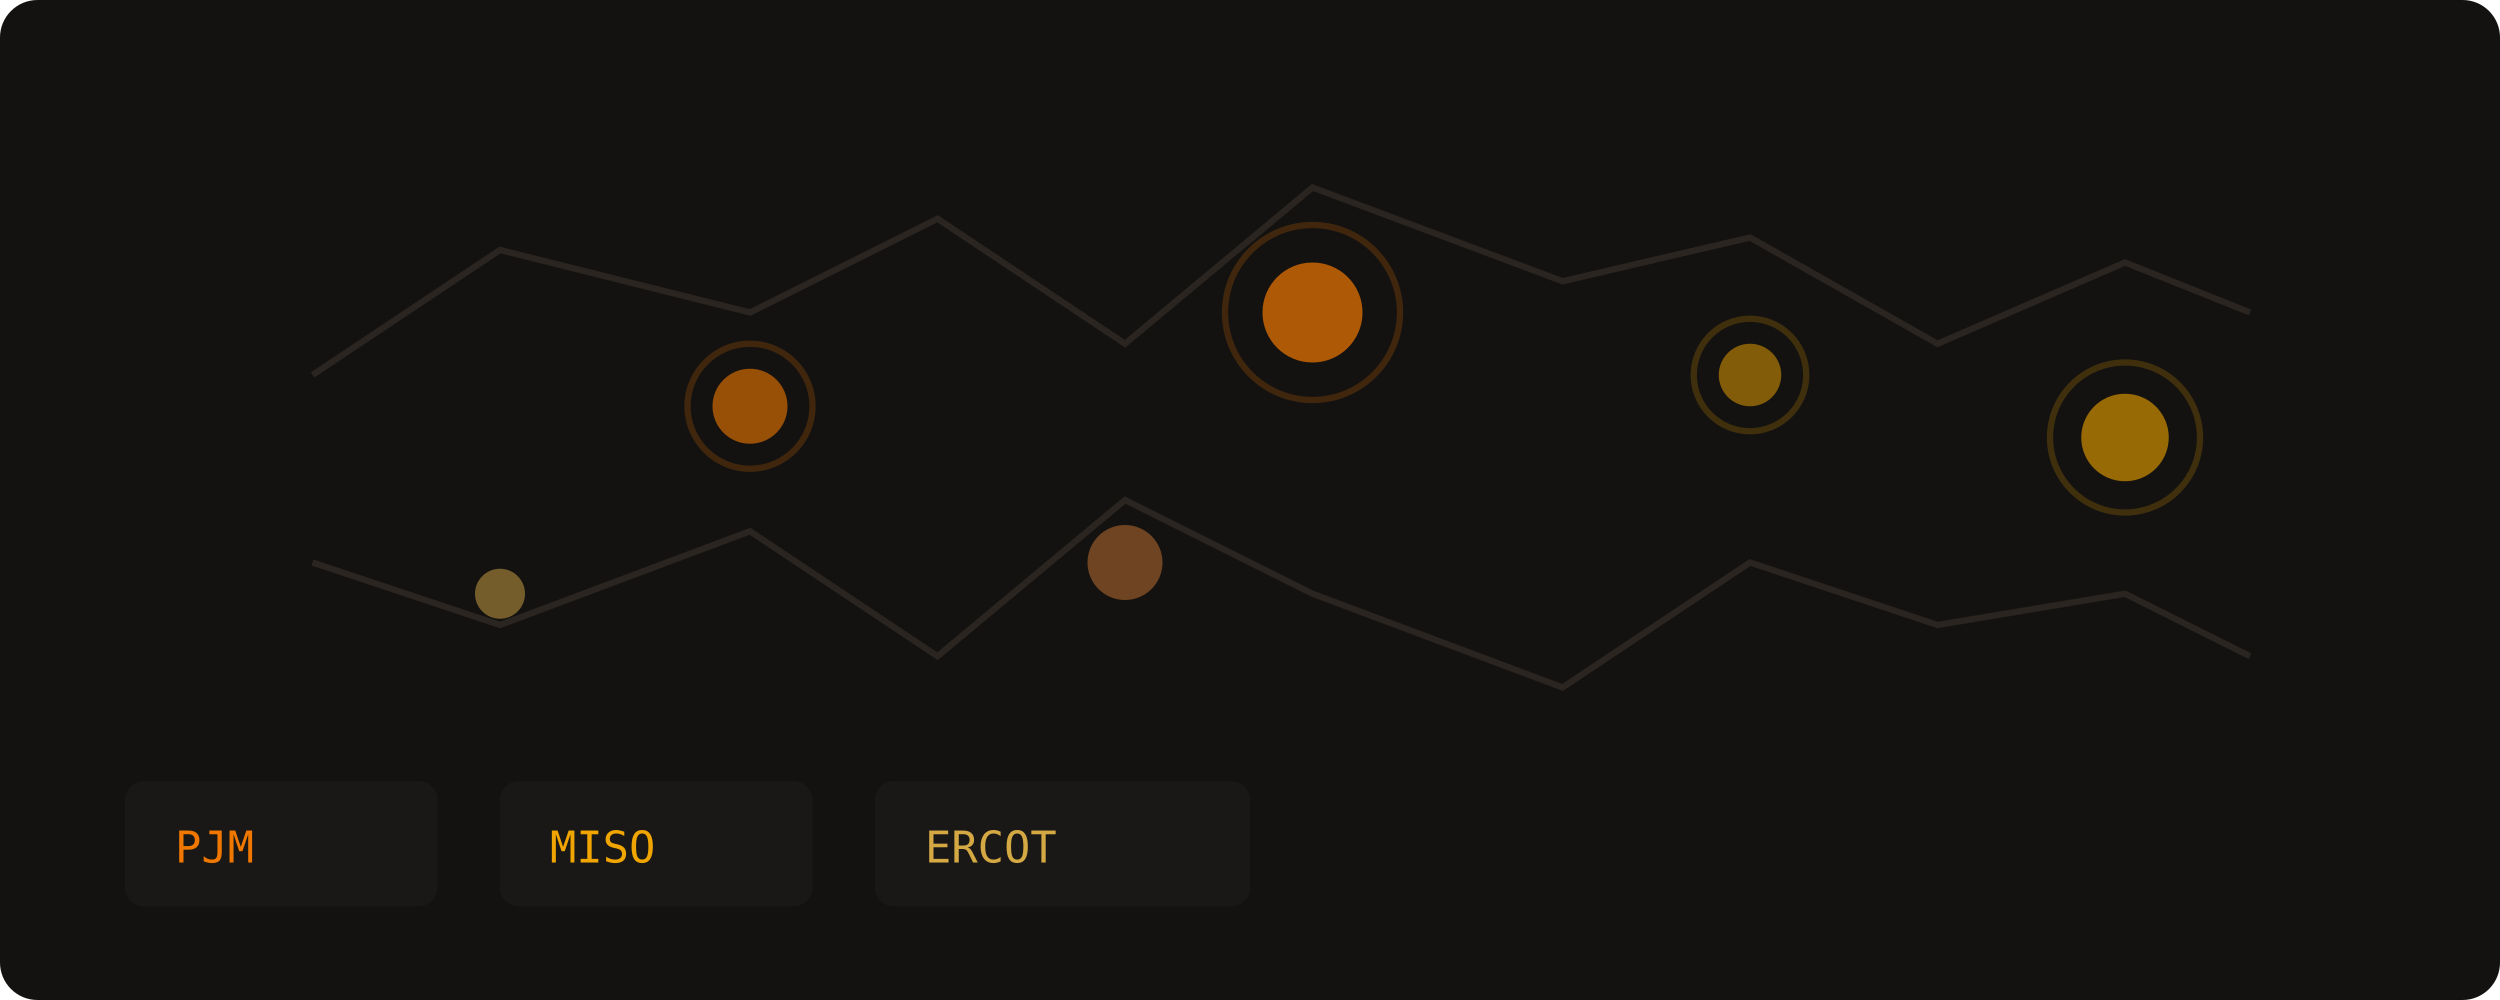
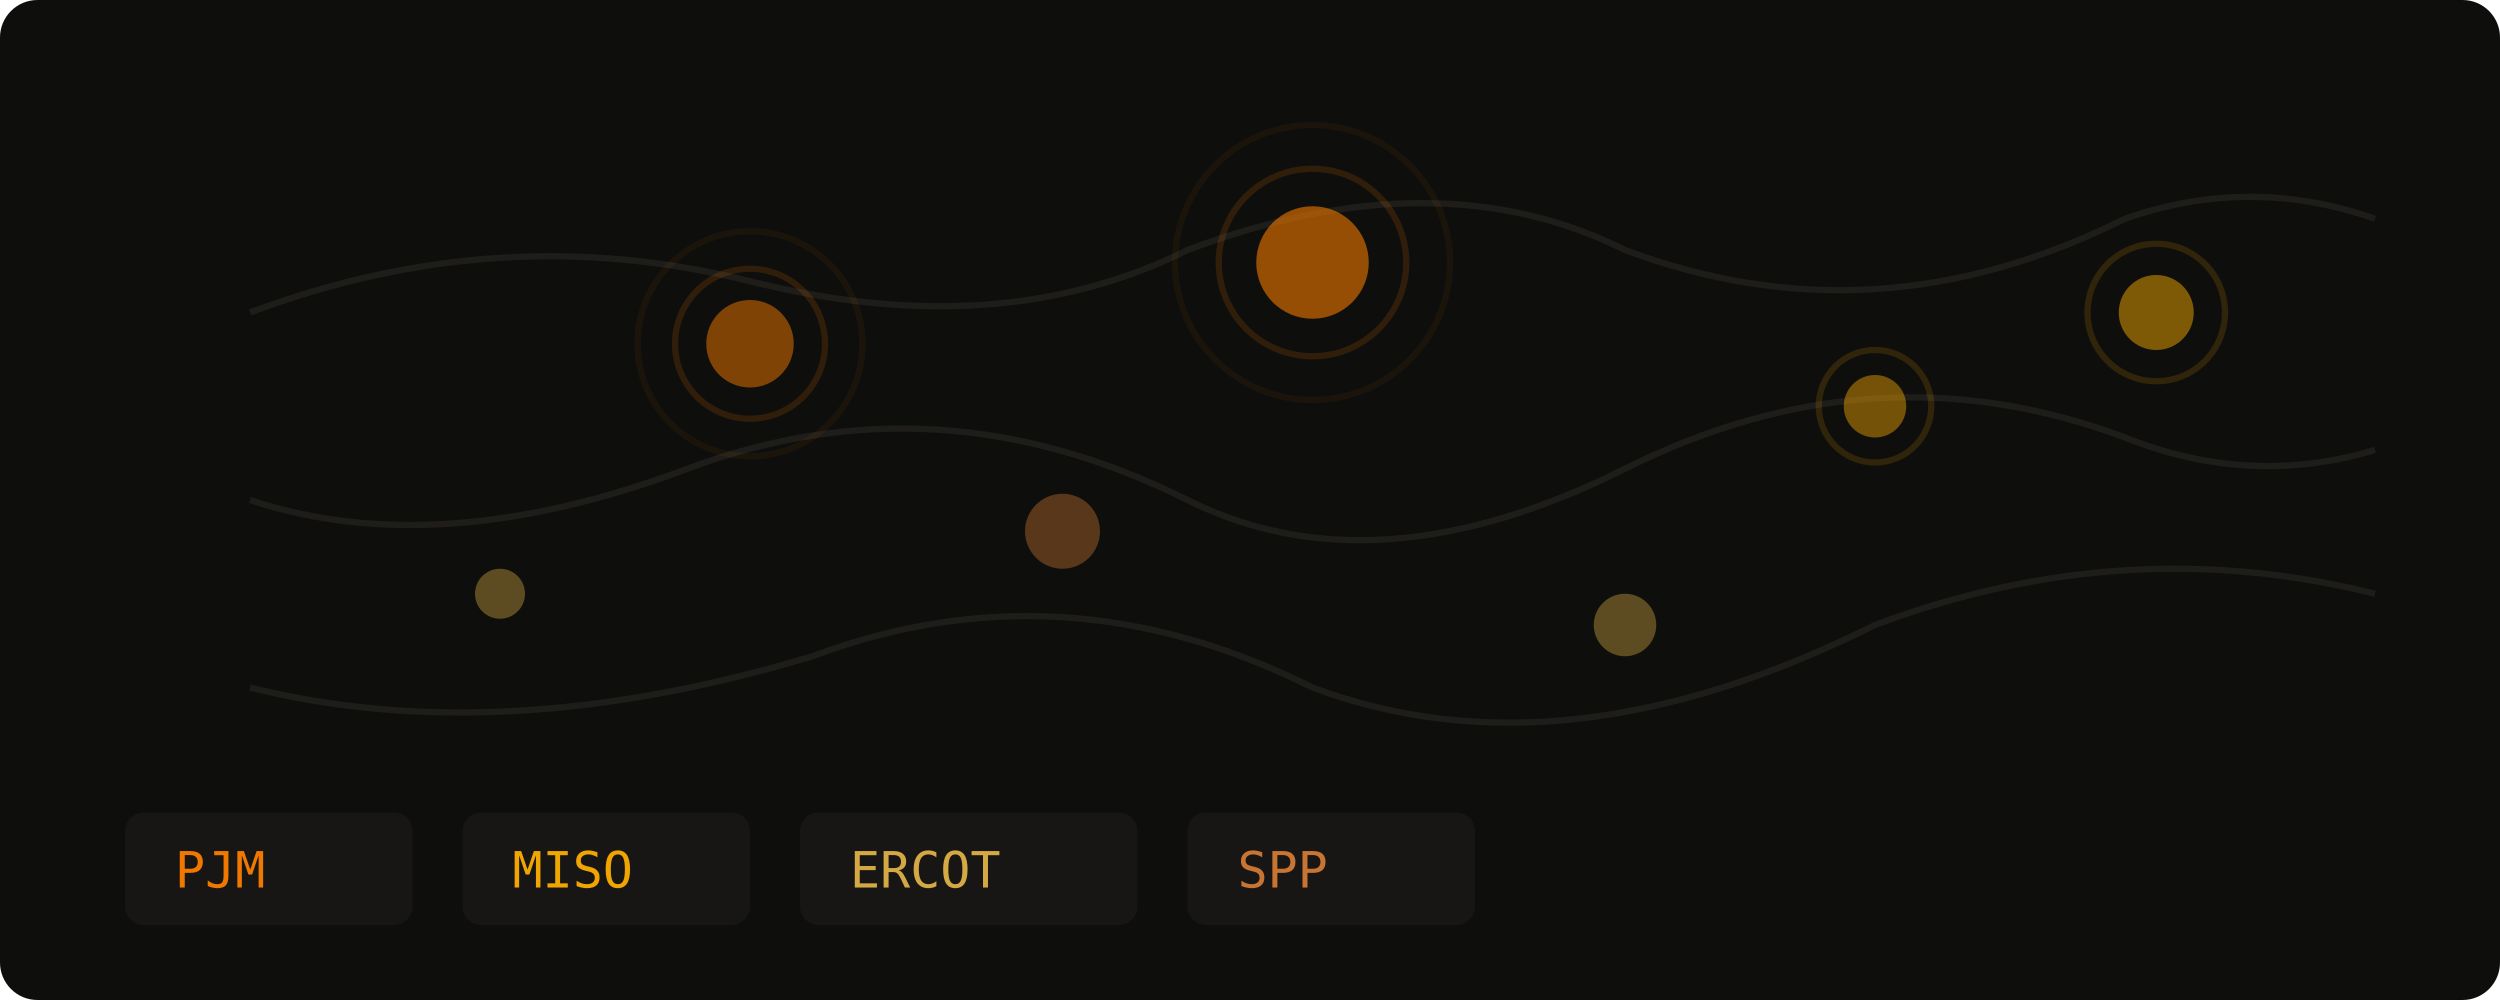
<svg xmlns="http://www.w3.org/2000/svg" viewBox="0 0 400 160" fill="none">
-   <rect width="400" height="160" rx="6" fill="#141210" />
-   <path d="M50 60 L80 40 L120 50 L150 35 L180 55 L210 30 L250 45 L280 38 L310 55 L340 42 L360 50" stroke="#2a2520" stroke-width="1" fill="none" />
-   <path d="M50 90 L80 100 L120 85 L150 105 L180 80 L210 95 L250 110 L280 90 L310 100 L340 95 L360 105" stroke="#2a2520" stroke-width="1" fill="none" />
-   <circle cx="120" cy="65" r="6" fill="#F07800" opacity="0.6" />
-   <circle cx="120" cy="65" r="10" fill="none" stroke="#F07800" opacity="0.2" stroke-width="1" />
-   <circle cx="210" cy="50" r="8" fill="#F07800" opacity="0.7" />
-   <circle cx="210" cy="50" r="14" fill="none" stroke="#F07800" opacity="0.2" stroke-width="1" />
-   <circle cx="280" cy="60" r="5" fill="#F0A500" opacity="0.5" />
-   <circle cx="280" cy="60" r="9" fill="none" stroke="#F0A500" opacity="0.2" stroke-width="1" />
-   <circle cx="340" cy="70" r="7" fill="#F0A500" opacity="0.6" />
-   <circle cx="340" cy="70" r="12" fill="none" stroke="#F0A500" opacity="0.2" stroke-width="1" />
-   <circle cx="80" cy="95" r="4" fill="#D4A843" opacity="0.5" />
-   <circle cx="180" cy="90" r="6" fill="#C87533" opacity="0.5" />
-   <rect x="20" y="125" width="50" height="20" rx="3" fill="#1a1816" />
-   <text x="28" y="138" font-size="7" fill="#F07800" font-family="monospace">PJM</text>
-   <rect x="80" y="125" width="50" height="20" rx="3" fill="#1a1816" />
-   <text x="88" y="138" font-size="7" fill="#F0A500" font-family="monospace">MISO</text>
-   <rect x="140" y="125" width="60" height="20" rx="3" fill="#1a1816" />
-   <text x="148" y="138" font-size="7" fill="#D4A843" font-family="monospace">ERCOT</text>
+   <rect width="400" height="160" rx="6" fill="#0E0E0C" />
+   <path d="M40 50 Q80 35 120 45 Q160 55 190 40 Q230 25 260 40 Q300 55 340 35 Q360 28 380 35" stroke="#1F1D1A" stroke-width="1" fill="none" />
+   <path d="M40 80 Q70 90 110 75 Q150 60 190 80 Q220 95 260 75 Q300 55 340 70 Q360 78 380 72" stroke="#1F1D1A" stroke-width="1" fill="none" />
+   <path d="M40 110 Q80 120 130 105 Q170 90 210 110 Q250 125 300 100 Q340 85 380 95" stroke="#1F1D1A" stroke-width="1" fill="none" />
+   <circle cx="120" cy="55" r="7" fill="#F07800" opacity="0.5" />
+   <circle cx="120" cy="55" r="12" fill="none" stroke="#F07800" opacity="0.15" stroke-width="1" />
+   <circle cx="120" cy="55" r="18" fill="none" stroke="#F07800" opacity="0.06" stroke-width="1" />
+   <circle cx="210" cy="42" r="9" fill="#F07800" opacity="0.6" />
+   <circle cx="210" cy="42" r="15" fill="none" stroke="#F07800" opacity="0.15" stroke-width="1" />
+   <circle cx="210" cy="42" r="22" fill="none" stroke="#F07800" opacity="0.06" stroke-width="1" />
+   <circle cx="300" cy="65" r="5" fill="#F0A500" opacity="0.45" />
+   <circle cx="300" cy="65" r="9" fill="none" stroke="#F0A500" opacity="0.15" stroke-width="1" />
+   <circle cx="345" cy="50" r="6" fill="#F0A500" opacity="0.5" />
+   <circle cx="345" cy="50" r="11" fill="none" stroke="#F0A500" opacity="0.15" stroke-width="1" />
+   <circle cx="80" cy="95" r="4" fill="#D4A843" opacity="0.4" />
+   <circle cx="170" cy="85" r="6" fill="#C87533" opacity="0.4" />
+   <circle cx="260" cy="100" r="5" fill="#D4A843" opacity="0.4" />
+   <rect x="20" y="130" width="46" height="18" rx="3" fill="#171614" />
+   <text x="28" y="142" font-size="8" fill="#F07800" font-family="monospace" font-weight="500">PJM</text>
+   <rect x="74" y="130" width="46" height="18" rx="3" fill="#171614" />
+   <text x="82" y="142" font-size="8" fill="#F0A500" font-family="monospace" font-weight="500">MISO</text>
+   <rect x="128" y="130" width="54" height="18" rx="3" fill="#171614" />
+   <text x="136" y="142" font-size="8" fill="#D4A843" font-family="monospace" font-weight="500">ERCOT</text>
+   <rect x="190" y="130" width="46" height="18" rx="3" fill="#171614" />
+   <text x="198" y="142" font-size="8" fill="#C87533" font-family="monospace" font-weight="500">SPP</text>
</svg>
